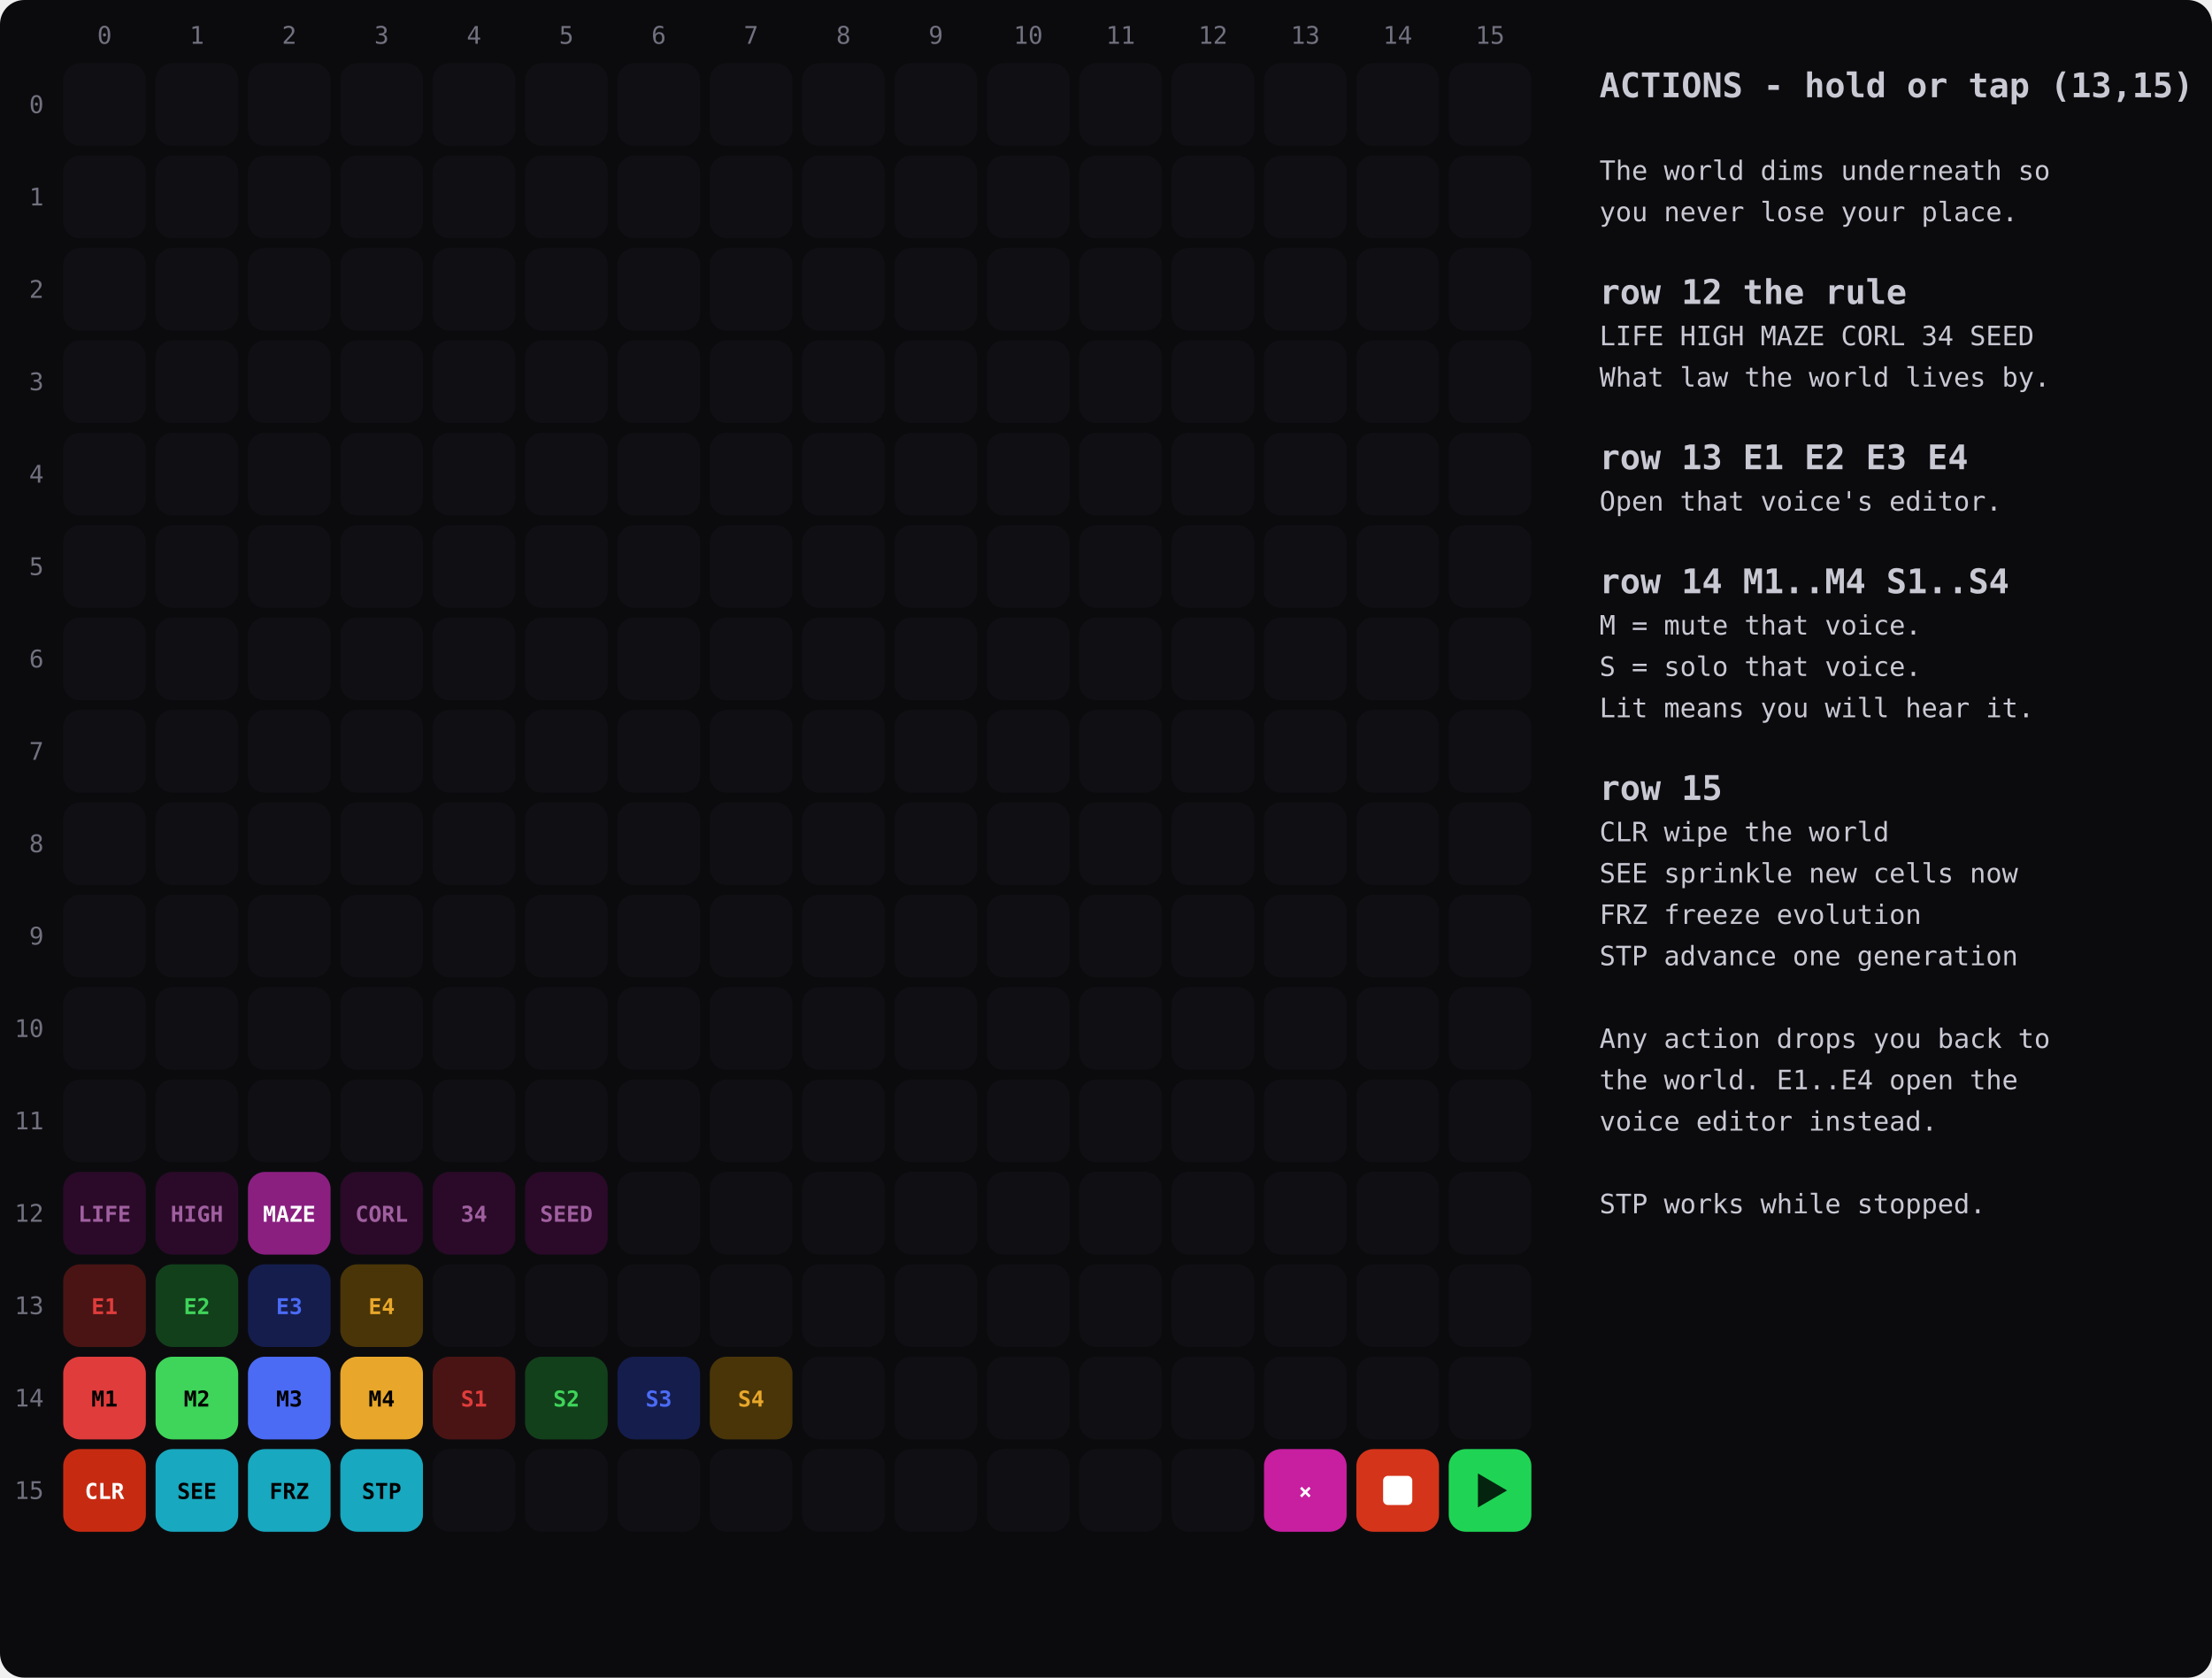
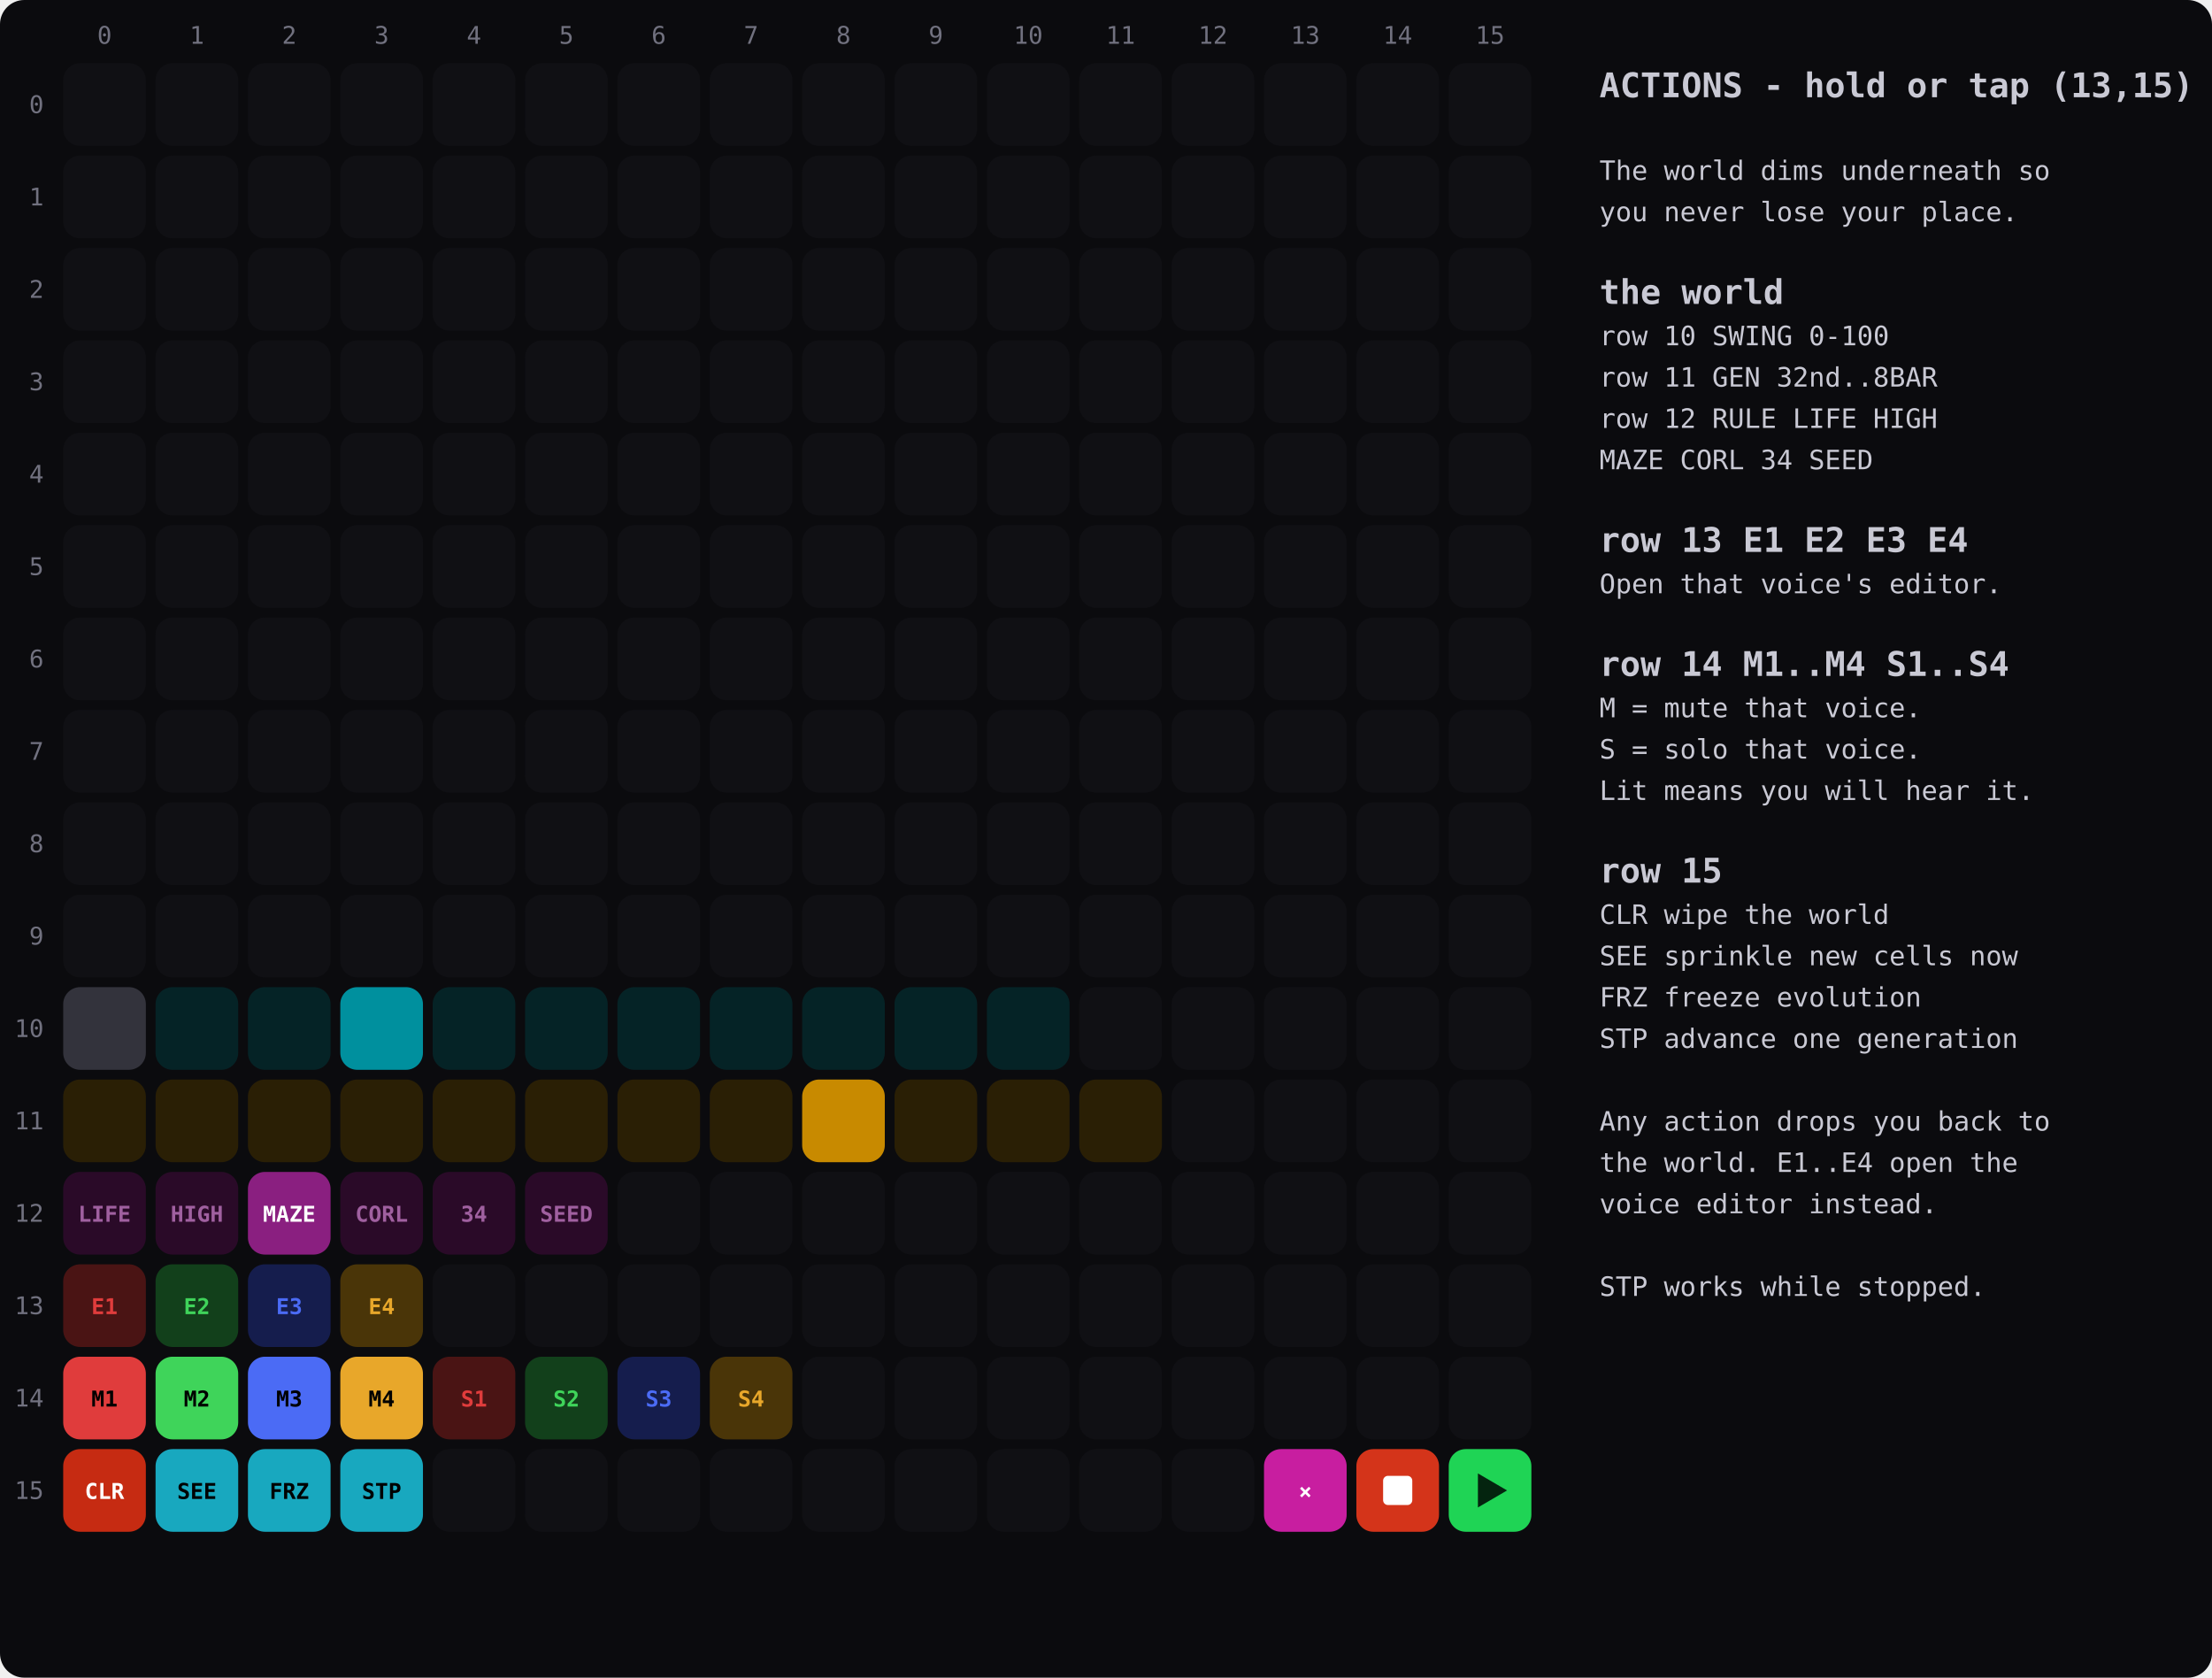
<svg xmlns="http://www.w3.org/2000/svg" width="910" height="690" viewBox="0 0 910 690" role="img" aria-label="plinky-life action layer">
  <rect width="910" height="690" rx="10" fill="#0b0b0e" />
  <style>text{font-family:ui-monospace,SFMono-Regular,Menlo,Consolas,monospace}.t{font-size:11px;fill:#c9c9d4}.h{font-size:14px;font-weight:700;fill:#c9c9d4}.k{font-size:10px;fill:#71717f}.p{font-size:9px;font-weight:700}</style>
  <text class="k" x="43.0" y="18" text-anchor="middle">0</text>
  <text class="k" x="18" y="46.5" text-anchor="end">0</text>
  <text class="k" x="81.0" y="18" text-anchor="middle">1</text>
  <text class="k" x="18" y="84.5" text-anchor="end">1</text>
  <text class="k" x="119.0" y="18" text-anchor="middle">2</text>
  <text class="k" x="18" y="122.5" text-anchor="end">2</text>
  <text class="k" x="157.0" y="18" text-anchor="middle">3</text>
  <text class="k" x="18" y="160.5" text-anchor="end">3</text>
  <text class="k" x="195.0" y="18" text-anchor="middle">4</text>
  <text class="k" x="18" y="198.5" text-anchor="end">4</text>
  <text class="k" x="233.0" y="18" text-anchor="middle">5</text>
  <text class="k" x="18" y="236.5" text-anchor="end">5</text>
  <text class="k" x="271.0" y="18" text-anchor="middle">6</text>
  <text class="k" x="18" y="274.5" text-anchor="end">6</text>
  <text class="k" x="309.0" y="18" text-anchor="middle">7</text>
  <text class="k" x="18" y="312.5" text-anchor="end">7</text>
  <text class="k" x="347.0" y="18" text-anchor="middle">8</text>
  <text class="k" x="18" y="350.5" text-anchor="end">8</text>
  <text class="k" x="385.0" y="18" text-anchor="middle">9</text>
  <text class="k" x="18" y="388.5" text-anchor="end">9</text>
  <text class="k" x="423.0" y="18" text-anchor="middle">10</text>
  <text class="k" x="18" y="426.5" text-anchor="end">10</text>
  <text class="k" x="461.0" y="18" text-anchor="middle">11</text>
  <text class="k" x="18" y="464.5" text-anchor="end">11</text>
  <text class="k" x="499.0" y="18" text-anchor="middle">12</text>
  <text class="k" x="18" y="502.5" text-anchor="end">12</text>
  <text class="k" x="537.0" y="18" text-anchor="middle">13</text>
  <text class="k" x="18" y="540.5" text-anchor="end">13</text>
  <text class="k" x="575.0" y="18" text-anchor="middle">14</text>
  <text class="k" x="18" y="578.5" text-anchor="end">14</text>
  <text class="k" x="613.0" y="18" text-anchor="middle">15</text>
  <text class="k" x="18" y="616.5" text-anchor="end">15</text>
  <rect x="26" y="26" width="34" height="34" rx="7" fill="#101014" />
  <rect x="64" y="26" width="34" height="34" rx="7" fill="#101014" />
  <rect x="102" y="26" width="34" height="34" rx="7" fill="#101014" />
  <rect x="140" y="26" width="34" height="34" rx="7" fill="#101014" />
  <rect x="178" y="26" width="34" height="34" rx="7" fill="#101014" />
  <rect x="216" y="26" width="34" height="34" rx="7" fill="#101014" />
  <rect x="254" y="26" width="34" height="34" rx="7" fill="#101014" />
  <rect x="292" y="26" width="34" height="34" rx="7" fill="#101014" />
  <rect x="330" y="26" width="34" height="34" rx="7" fill="#101014" />
  <rect x="368" y="26" width="34" height="34" rx="7" fill="#101014" />
  <rect x="406" y="26" width="34" height="34" rx="7" fill="#101014" />
  <rect x="444" y="26" width="34" height="34" rx="7" fill="#101014" />
  <rect x="482" y="26" width="34" height="34" rx="7" fill="#101014" />
  <rect x="520" y="26" width="34" height="34" rx="7" fill="#101014" />
  <rect x="558" y="26" width="34" height="34" rx="7" fill="#101014" />
  <rect x="596" y="26" width="34" height="34" rx="7" fill="#101014" />
  <rect x="26" y="64" width="34" height="34" rx="7" fill="#101014" />
  <rect x="64" y="64" width="34" height="34" rx="7" fill="#101014" />
  <rect x="102" y="64" width="34" height="34" rx="7" fill="#101014" />
  <rect x="140" y="64" width="34" height="34" rx="7" fill="#101014" />
  <rect x="178" y="64" width="34" height="34" rx="7" fill="#101014" />
  <rect x="216" y="64" width="34" height="34" rx="7" fill="#101014" />
  <rect x="254" y="64" width="34" height="34" rx="7" fill="#101014" />
  <rect x="292" y="64" width="34" height="34" rx="7" fill="#101014" />
  <rect x="330" y="64" width="34" height="34" rx="7" fill="#101014" />
  <rect x="368" y="64" width="34" height="34" rx="7" fill="#101014" />
  <rect x="406" y="64" width="34" height="34" rx="7" fill="#101014" />
  <rect x="444" y="64" width="34" height="34" rx="7" fill="#101014" />
  <rect x="482" y="64" width="34" height="34" rx="7" fill="#101014" />
  <rect x="520" y="64" width="34" height="34" rx="7" fill="#101014" />
  <rect x="558" y="64" width="34" height="34" rx="7" fill="#101014" />
  <rect x="596" y="64" width="34" height="34" rx="7" fill="#101014" />
  <rect x="26" y="102" width="34" height="34" rx="7" fill="#101014" />
  <rect x="64" y="102" width="34" height="34" rx="7" fill="#101014" />
  <rect x="102" y="102" width="34" height="34" rx="7" fill="#101014" />
  <rect x="140" y="102" width="34" height="34" rx="7" fill="#101014" />
  <rect x="178" y="102" width="34" height="34" rx="7" fill="#101014" />
  <rect x="216" y="102" width="34" height="34" rx="7" fill="#101014" />
  <rect x="254" y="102" width="34" height="34" rx="7" fill="#101014" />
  <rect x="292" y="102" width="34" height="34" rx="7" fill="#101014" />
  <rect x="330" y="102" width="34" height="34" rx="7" fill="#101014" />
  <rect x="368" y="102" width="34" height="34" rx="7" fill="#101014" />
  <rect x="406" y="102" width="34" height="34" rx="7" fill="#101014" />
  <rect x="444" y="102" width="34" height="34" rx="7" fill="#101014" />
  <rect x="482" y="102" width="34" height="34" rx="7" fill="#101014" />
  <rect x="520" y="102" width="34" height="34" rx="7" fill="#101014" />
  <rect x="558" y="102" width="34" height="34" rx="7" fill="#101014" />
  <rect x="596" y="102" width="34" height="34" rx="7" fill="#101014" />
  <rect x="26" y="140" width="34" height="34" rx="7" fill="#101014" />
  <rect x="64" y="140" width="34" height="34" rx="7" fill="#101014" />
  <rect x="102" y="140" width="34" height="34" rx="7" fill="#101014" />
  <rect x="140" y="140" width="34" height="34" rx="7" fill="#101014" />
  <rect x="178" y="140" width="34" height="34" rx="7" fill="#101014" />
  <rect x="216" y="140" width="34" height="34" rx="7" fill="#101014" />
  <rect x="254" y="140" width="34" height="34" rx="7" fill="#101014" />
  <rect x="292" y="140" width="34" height="34" rx="7" fill="#101014" />
  <rect x="330" y="140" width="34" height="34" rx="7" fill="#101014" />
  <rect x="368" y="140" width="34" height="34" rx="7" fill="#101014" />
  <rect x="406" y="140" width="34" height="34" rx="7" fill="#101014" />
  <rect x="444" y="140" width="34" height="34" rx="7" fill="#101014" />
  <rect x="482" y="140" width="34" height="34" rx="7" fill="#101014" />
  <rect x="520" y="140" width="34" height="34" rx="7" fill="#101014" />
  <rect x="558" y="140" width="34" height="34" rx="7" fill="#101014" />
  <rect x="596" y="140" width="34" height="34" rx="7" fill="#101014" />
  <rect x="26" y="178" width="34" height="34" rx="7" fill="#101014" />
  <rect x="64" y="178" width="34" height="34" rx="7" fill="#101014" />
  <rect x="102" y="178" width="34" height="34" rx="7" fill="#101014" />
  <rect x="140" y="178" width="34" height="34" rx="7" fill="#101014" />
  <rect x="178" y="178" width="34" height="34" rx="7" fill="#101014" />
  <rect x="216" y="178" width="34" height="34" rx="7" fill="#101014" />
  <rect x="254" y="178" width="34" height="34" rx="7" fill="#101014" />
  <rect x="292" y="178" width="34" height="34" rx="7" fill="#101014" />
  <rect x="330" y="178" width="34" height="34" rx="7" fill="#101014" />
  <rect x="368" y="178" width="34" height="34" rx="7" fill="#101014" />
  <rect x="406" y="178" width="34" height="34" rx="7" fill="#101014" />
  <rect x="444" y="178" width="34" height="34" rx="7" fill="#101014" />
  <rect x="482" y="178" width="34" height="34" rx="7" fill="#101014" />
  <rect x="520" y="178" width="34" height="34" rx="7" fill="#101014" />
  <rect x="558" y="178" width="34" height="34" rx="7" fill="#101014" />
  <rect x="596" y="178" width="34" height="34" rx="7" fill="#101014" />
  <rect x="26" y="216" width="34" height="34" rx="7" fill="#101014" />
  <rect x="64" y="216" width="34" height="34" rx="7" fill="#101014" />
  <rect x="102" y="216" width="34" height="34" rx="7" fill="#101014" />
  <rect x="140" y="216" width="34" height="34" rx="7" fill="#101014" />
  <rect x="178" y="216" width="34" height="34" rx="7" fill="#101014" />
  <rect x="216" y="216" width="34" height="34" rx="7" fill="#101014" />
  <rect x="254" y="216" width="34" height="34" rx="7" fill="#101014" />
  <rect x="292" y="216" width="34" height="34" rx="7" fill="#101014" />
  <rect x="330" y="216" width="34" height="34" rx="7" fill="#101014" />
  <rect x="368" y="216" width="34" height="34" rx="7" fill="#101014" />
  <rect x="406" y="216" width="34" height="34" rx="7" fill="#101014" />
  <rect x="444" y="216" width="34" height="34" rx="7" fill="#101014" />
  <rect x="482" y="216" width="34" height="34" rx="7" fill="#101014" />
  <rect x="520" y="216" width="34" height="34" rx="7" fill="#101014" />
  <rect x="558" y="216" width="34" height="34" rx="7" fill="#101014" />
  <rect x="596" y="216" width="34" height="34" rx="7" fill="#101014" />
  <rect x="26" y="254" width="34" height="34" rx="7" fill="#101014" />
  <rect x="64" y="254" width="34" height="34" rx="7" fill="#101014" />
  <rect x="102" y="254" width="34" height="34" rx="7" fill="#101014" />
  <rect x="140" y="254" width="34" height="34" rx="7" fill="#101014" />
  <rect x="178" y="254" width="34" height="34" rx="7" fill="#101014" />
  <rect x="216" y="254" width="34" height="34" rx="7" fill="#101014" />
  <rect x="254" y="254" width="34" height="34" rx="7" fill="#101014" />
  <rect x="292" y="254" width="34" height="34" rx="7" fill="#101014" />
  <rect x="330" y="254" width="34" height="34" rx="7" fill="#101014" />
  <rect x="368" y="254" width="34" height="34" rx="7" fill="#101014" />
  <rect x="406" y="254" width="34" height="34" rx="7" fill="#101014" />
  <rect x="444" y="254" width="34" height="34" rx="7" fill="#101014" />
  <rect x="482" y="254" width="34" height="34" rx="7" fill="#101014" />
  <rect x="520" y="254" width="34" height="34" rx="7" fill="#101014" />
  <rect x="558" y="254" width="34" height="34" rx="7" fill="#101014" />
  <rect x="596" y="254" width="34" height="34" rx="7" fill="#101014" />
  <rect x="26" y="292" width="34" height="34" rx="7" fill="#101014" />
  <rect x="64" y="292" width="34" height="34" rx="7" fill="#101014" />
  <rect x="102" y="292" width="34" height="34" rx="7" fill="#101014" />
  <rect x="140" y="292" width="34" height="34" rx="7" fill="#101014" />
  <rect x="178" y="292" width="34" height="34" rx="7" fill="#101014" />
  <rect x="216" y="292" width="34" height="34" rx="7" fill="#101014" />
  <rect x="254" y="292" width="34" height="34" rx="7" fill="#101014" />
  <rect x="292" y="292" width="34" height="34" rx="7" fill="#101014" />
  <rect x="330" y="292" width="34" height="34" rx="7" fill="#101014" />
  <rect x="368" y="292" width="34" height="34" rx="7" fill="#101014" />
  <rect x="406" y="292" width="34" height="34" rx="7" fill="#101014" />
  <rect x="444" y="292" width="34" height="34" rx="7" fill="#101014" />
  <rect x="482" y="292" width="34" height="34" rx="7" fill="#101014" />
  <rect x="520" y="292" width="34" height="34" rx="7" fill="#101014" />
  <rect x="558" y="292" width="34" height="34" rx="7" fill="#101014" />
  <rect x="596" y="292" width="34" height="34" rx="7" fill="#101014" />
  <rect x="26" y="330" width="34" height="34" rx="7" fill="#101014" />
  <rect x="64" y="330" width="34" height="34" rx="7" fill="#101014" />
  <rect x="102" y="330" width="34" height="34" rx="7" fill="#101014" />
  <rect x="140" y="330" width="34" height="34" rx="7" fill="#101014" />
  <rect x="178" y="330" width="34" height="34" rx="7" fill="#101014" />
  <rect x="216" y="330" width="34" height="34" rx="7" fill="#101014" />
  <rect x="254" y="330" width="34" height="34" rx="7" fill="#101014" />
  <rect x="292" y="330" width="34" height="34" rx="7" fill="#101014" />
  <rect x="330" y="330" width="34" height="34" rx="7" fill="#101014" />
  <rect x="368" y="330" width="34" height="34" rx="7" fill="#101014" />
  <rect x="406" y="330" width="34" height="34" rx="7" fill="#101014" />
  <rect x="444" y="330" width="34" height="34" rx="7" fill="#101014" />
  <rect x="482" y="330" width="34" height="34" rx="7" fill="#101014" />
  <rect x="520" y="330" width="34" height="34" rx="7" fill="#101014" />
  <rect x="558" y="330" width="34" height="34" rx="7" fill="#101014" />
  <rect x="596" y="330" width="34" height="34" rx="7" fill="#101014" />
  <rect x="26" y="368" width="34" height="34" rx="7" fill="#101014" />
  <rect x="64" y="368" width="34" height="34" rx="7" fill="#101014" />
  <rect x="102" y="368" width="34" height="34" rx="7" fill="#101014" />
  <rect x="140" y="368" width="34" height="34" rx="7" fill="#101014" />
  <rect x="178" y="368" width="34" height="34" rx="7" fill="#101014" />
  <rect x="216" y="368" width="34" height="34" rx="7" fill="#101014" />
  <rect x="254" y="368" width="34" height="34" rx="7" fill="#101014" />
  <rect x="292" y="368" width="34" height="34" rx="7" fill="#101014" />
  <rect x="330" y="368" width="34" height="34" rx="7" fill="#101014" />
  <rect x="368" y="368" width="34" height="34" rx="7" fill="#101014" />
  <rect x="406" y="368" width="34" height="34" rx="7" fill="#101014" />
  <rect x="444" y="368" width="34" height="34" rx="7" fill="#101014" />
  <rect x="482" y="368" width="34" height="34" rx="7" fill="#101014" />
  <rect x="520" y="368" width="34" height="34" rx="7" fill="#101014" />
  <rect x="558" y="368" width="34" height="34" rx="7" fill="#101014" />
  <rect x="596" y="368" width="34" height="34" rx="7" fill="#101014" />
-   <rect x="26" y="406" width="34" height="34" rx="7" fill="#101014" />
-   <rect x="64" y="406" width="34" height="34" rx="7" fill="#101014" />
-   <rect x="102" y="406" width="34" height="34" rx="7" fill="#101014" />
-   <rect x="140" y="406" width="34" height="34" rx="7" fill="#101014" />
-   <rect x="178" y="406" width="34" height="34" rx="7" fill="#101014" />
-   <rect x="216" y="406" width="34" height="34" rx="7" fill="#101014" />
-   <rect x="254" y="406" width="34" height="34" rx="7" fill="#101014" />
-   <rect x="292" y="406" width="34" height="34" rx="7" fill="#101014" />
-   <rect x="330" y="406" width="34" height="34" rx="7" fill="#101014" />
-   <rect x="368" y="406" width="34" height="34" rx="7" fill="#101014" />
-   <rect x="406" y="406" width="34" height="34" rx="7" fill="#101014" />
+   <rect x="26" y="406" width="34" height="34" rx="7" fill="#33333c" />
+   <rect x="64" y="406" width="34" height="34" rx="7" fill="#052326" />
+   <rect x="102" y="406" width="34" height="34" rx="7" fill="#052326" />
+   <rect x="140" y="406" width="34" height="34" rx="7" fill="#00909e" />
+   <rect x="178" y="406" width="34" height="34" rx="7" fill="#052326" />
+   <rect x="216" y="406" width="34" height="34" rx="7" fill="#052326" />
+   <rect x="254" y="406" width="34" height="34" rx="7" fill="#052326" />
+   <rect x="292" y="406" width="34" height="34" rx="7" fill="#052326" />
+   <rect x="330" y="406" width="34" height="34" rx="7" fill="#052326" />
+   <rect x="368" y="406" width="34" height="34" rx="7" fill="#052326" />
+   <rect x="406" y="406" width="34" height="34" rx="7" fill="#052326" />
  <rect x="444" y="406" width="34" height="34" rx="7" fill="#101014" />
  <rect x="482" y="406" width="34" height="34" rx="7" fill="#101014" />
  <rect x="520" y="406" width="34" height="34" rx="7" fill="#101014" />
  <rect x="558" y="406" width="34" height="34" rx="7" fill="#101014" />
  <rect x="596" y="406" width="34" height="34" rx="7" fill="#101014" />
-   <rect x="26" y="444" width="34" height="34" rx="7" fill="#101014" />
-   <rect x="64" y="444" width="34" height="34" rx="7" fill="#101014" />
-   <rect x="102" y="444" width="34" height="34" rx="7" fill="#101014" />
-   <rect x="140" y="444" width="34" height="34" rx="7" fill="#101014" />
-   <rect x="178" y="444" width="34" height="34" rx="7" fill="#101014" />
-   <rect x="216" y="444" width="34" height="34" rx="7" fill="#101014" />
-   <rect x="254" y="444" width="34" height="34" rx="7" fill="#101014" />
-   <rect x="292" y="444" width="34" height="34" rx="7" fill="#101014" />
-   <rect x="330" y="444" width="34" height="34" rx="7" fill="#101014" />
-   <rect x="368" y="444" width="34" height="34" rx="7" fill="#101014" />
-   <rect x="406" y="444" width="34" height="34" rx="7" fill="#101014" />
-   <rect x="444" y="444" width="34" height="34" rx="7" fill="#101014" />
+   <rect x="26" y="444" width="34" height="34" rx="7" fill="#2a1f05" />
+   <rect x="64" y="444" width="34" height="34" rx="7" fill="#2a1f05" />
+   <rect x="102" y="444" width="34" height="34" rx="7" fill="#2a1f05" />
+   <rect x="140" y="444" width="34" height="34" rx="7" fill="#2a1f05" />
+   <rect x="178" y="444" width="34" height="34" rx="7" fill="#2a1f05" />
+   <rect x="216" y="444" width="34" height="34" rx="7" fill="#2a1f05" />
+   <rect x="254" y="444" width="34" height="34" rx="7" fill="#2a1f05" />
+   <rect x="292" y="444" width="34" height="34" rx="7" fill="#2a1f05" />
+   <rect x="330" y="444" width="34" height="34" rx="7" fill="#c88a00" />
+   <rect x="368" y="444" width="34" height="34" rx="7" fill="#2a1f05" />
+   <rect x="406" y="444" width="34" height="34" rx="7" fill="#2a1f05" />
+   <rect x="444" y="444" width="34" height="34" rx="7" fill="#2a1f05" />
  <rect x="482" y="444" width="34" height="34" rx="7" fill="#101014" />
  <rect x="520" y="444" width="34" height="34" rx="7" fill="#101014" />
  <rect x="558" y="444" width="34" height="34" rx="7" fill="#101014" />
  <rect x="596" y="444" width="34" height="34" rx="7" fill="#101014" />
  <rect x="26" y="482" width="34" height="34" rx="7" fill="#2a0a28" />
  <text class="p" x="43.0" y="502.5" text-anchor="middle" fill="#a060a0">LIFE</text>
  <rect x="64" y="482" width="34" height="34" rx="7" fill="#2a0a28" />
  <text class="p" x="81.0" y="502.5" text-anchor="middle" fill="#a060a0">HIGH</text>
  <rect x="102" y="482" width="34" height="34" rx="7" fill="#8a1f80" />
  <text class="p" x="119.0" y="502.5" text-anchor="middle" fill="#fff">MAZE</text>
  <rect x="140" y="482" width="34" height="34" rx="7" fill="#2a0a28" />
  <text class="p" x="157.0" y="502.5" text-anchor="middle" fill="#a060a0">CORL</text>
  <rect x="178" y="482" width="34" height="34" rx="7" fill="#2a0a28" />
  <text class="p" x="195.0" y="502.5" text-anchor="middle" fill="#a060a0">34</text>
  <rect x="216" y="482" width="34" height="34" rx="7" fill="#2a0a28" />
  <text class="p" x="233.0" y="502.5" text-anchor="middle" fill="#a060a0">SEED</text>
  <rect x="254" y="482" width="34" height="34" rx="7" fill="#101014" />
  <rect x="292" y="482" width="34" height="34" rx="7" fill="#101014" />
  <rect x="330" y="482" width="34" height="34" rx="7" fill="#101014" />
  <rect x="368" y="482" width="34" height="34" rx="7" fill="#101014" />
  <rect x="406" y="482" width="34" height="34" rx="7" fill="#101014" />
  <rect x="444" y="482" width="34" height="34" rx="7" fill="#101014" />
  <rect x="482" y="482" width="34" height="34" rx="7" fill="#101014" />
  <rect x="520" y="482" width="34" height="34" rx="7" fill="#101014" />
  <rect x="558" y="482" width="34" height="34" rx="7" fill="#101014" />
  <rect x="596" y="482" width="34" height="34" rx="7" fill="#101014" />
  <rect x="26" y="520" width="34" height="34" rx="7" fill="#4a1414" />
  <text class="p" x="43.0" y="540.5" text-anchor="middle" fill="#e03c3c">E1</text>
  <rect x="64" y="520" width="34" height="34" rx="7" fill="#12401b" />
  <text class="p" x="81.0" y="540.5" text-anchor="middle" fill="#3fd45a">E2</text>
  <rect x="102" y="520" width="34" height="34" rx="7" fill="#151d4d" />
  <text class="p" x="119.0" y="540.5" text-anchor="middle" fill="#4b6bf5">E3</text>
  <rect x="140" y="520" width="34" height="34" rx="7" fill="#4a3508" />
  <text class="p" x="157.0" y="540.5" text-anchor="middle" fill="#e8a72a">E4</text>
  <rect x="178" y="520" width="34" height="34" rx="7" fill="#101014" />
  <rect x="216" y="520" width="34" height="34" rx="7" fill="#101014" />
  <rect x="254" y="520" width="34" height="34" rx="7" fill="#101014" />
  <rect x="292" y="520" width="34" height="34" rx="7" fill="#101014" />
  <rect x="330" y="520" width="34" height="34" rx="7" fill="#101014" />
  <rect x="368" y="520" width="34" height="34" rx="7" fill="#101014" />
  <rect x="406" y="520" width="34" height="34" rx="7" fill="#101014" />
  <rect x="444" y="520" width="34" height="34" rx="7" fill="#101014" />
  <rect x="482" y="520" width="34" height="34" rx="7" fill="#101014" />
  <rect x="520" y="520" width="34" height="34" rx="7" fill="#101014" />
  <rect x="558" y="520" width="34" height="34" rx="7" fill="#101014" />
  <rect x="596" y="520" width="34" height="34" rx="7" fill="#101014" />
  <rect x="26" y="558" width="34" height="34" rx="7" fill="#e03c3c" />
  <text class="p" x="43.0" y="578.5" text-anchor="middle" fill="#000">M1</text>
  <rect x="64" y="558" width="34" height="34" rx="7" fill="#3fd45a" />
  <text class="p" x="81.0" y="578.5" text-anchor="middle" fill="#000">M2</text>
  <rect x="102" y="558" width="34" height="34" rx="7" fill="#4b6bf5" />
  <text class="p" x="119.0" y="578.5" text-anchor="middle" fill="#000">M3</text>
  <rect x="140" y="558" width="34" height="34" rx="7" fill="#e8a72a" />
  <text class="p" x="157.0" y="578.5" text-anchor="middle" fill="#000">M4</text>
  <rect x="178" y="558" width="34" height="34" rx="7" fill="#4a1414" />
  <text class="p" x="195.0" y="578.5" text-anchor="middle" fill="#e03c3c">S1</text>
  <rect x="216" y="558" width="34" height="34" rx="7" fill="#12401b" />
  <text class="p" x="233.0" y="578.5" text-anchor="middle" fill="#3fd45a">S2</text>
  <rect x="254" y="558" width="34" height="34" rx="7" fill="#151d4d" />
  <text class="p" x="271.0" y="578.5" text-anchor="middle" fill="#4b6bf5">S3</text>
  <rect x="292" y="558" width="34" height="34" rx="7" fill="#4a3508" />
  <text class="p" x="309.0" y="578.5" text-anchor="middle" fill="#e8a72a">S4</text>
  <rect x="330" y="558" width="34" height="34" rx="7" fill="#101014" />
  <rect x="368" y="558" width="34" height="34" rx="7" fill="#101014" />
  <rect x="406" y="558" width="34" height="34" rx="7" fill="#101014" />
  <rect x="444" y="558" width="34" height="34" rx="7" fill="#101014" />
  <rect x="482" y="558" width="34" height="34" rx="7" fill="#101014" />
  <rect x="520" y="558" width="34" height="34" rx="7" fill="#101014" />
  <rect x="558" y="558" width="34" height="34" rx="7" fill="#101014" />
  <rect x="596" y="558" width="34" height="34" rx="7" fill="#101014" />
  <rect x="26" y="596" width="34" height="34" rx="7" fill="#c62b12" />
  <text class="p" x="43.0" y="616.5" text-anchor="middle" fill="#fff">CLR</text>
  <rect x="64" y="596" width="34" height="34" rx="7" fill="#18a8bf" />
  <text class="p" x="81.0" y="616.5" text-anchor="middle" fill="#000">SEE</text>
  <rect x="102" y="596" width="34" height="34" rx="7" fill="#18a8bf" />
  <text class="p" x="119.0" y="616.5" text-anchor="middle" fill="#000">FRZ</text>
  <rect x="140" y="596" width="34" height="34" rx="7" fill="#18a8bf" />
  <text class="p" x="157.0" y="616.5" text-anchor="middle" fill="#000">STP</text>
  <rect x="178" y="596" width="34" height="34" rx="7" fill="#101014" />
  <rect x="216" y="596" width="34" height="34" rx="7" fill="#101014" />
  <rect x="254" y="596" width="34" height="34" rx="7" fill="#101014" />
  <rect x="292" y="596" width="34" height="34" rx="7" fill="#101014" />
  <rect x="330" y="596" width="34" height="34" rx="7" fill="#101014" />
  <rect x="368" y="596" width="34" height="34" rx="7" fill="#101014" />
  <rect x="406" y="596" width="34" height="34" rx="7" fill="#101014" />
  <rect x="444" y="596" width="34" height="34" rx="7" fill="#101014" />
  <rect x="482" y="596" width="34" height="34" rx="7" fill="#101014" />
  <rect x="520" y="596" width="34" height="34" rx="7" fill="#c81ea0" />
  <text class="p" x="537.0" y="616.5" text-anchor="middle" fill="#fff">×</text>
  <rect x="558" y="596" width="34" height="34" rx="7" fill="#d4341a" />
  <rect x="596" y="596" width="34" height="34" rx="7" fill="#1fd455" />
  <rect x="569" y="607" width="12" height="12" rx="2" fill="#fff" />
  <path d="M608 606 L620 613 L608 620 Z" fill="#04240f" />
  <text class="h" x="658" y="40">ACTIONS - hold or tap (13,15)</text>
  <text class="t" x="658" y="57" />
  <text class="t" x="658" y="74">The world dims underneath so</text>
  <text class="t" x="658" y="91">you never lose your place.</text>
  <text class="t" x="658" y="108" />
-   <text class="h" x="658" y="125">row 12   the rule</text>
-   <text class="t" x="658" y="142">LIFE HIGH MAZE CORL 34 SEED</text>
-   <text class="t" x="658" y="159">What law the world lives by.</text>
-   <text class="t" x="658" y="176" />
-   <text class="h" x="658" y="193">row 13   E1 E2 E3 E4</text>
-   <text class="t" x="658" y="210">Open that voice's editor.</text>
-   <text class="t" x="658" y="227" />
-   <text class="h" x="658" y="244">row 14   M1..M4   S1..S4</text>
-   <text class="t" x="658" y="261">M = mute that voice.</text>
-   <text class="t" x="658" y="278">S = solo that voice.</text>
-   <text class="t" x="658" y="295">Lit means you will hear it.</text>
-   <text class="t" x="658" y="312" />
-   <text class="h" x="658" y="329">row 15</text>
-   <text class="t" x="658" y="346">CLR  wipe the world</text>
-   <text class="t" x="658" y="363">SEE  sprinkle new cells now</text>
-   <text class="t" x="658" y="380">FRZ  freeze evolution</text>
-   <text class="t" x="658" y="397">STP  advance one generation</text>
-   <text class="t" x="658" y="414" />
-   <text class="t" x="658" y="431">Any action drops you back to</text>
-   <text class="t" x="658" y="448">the world. E1..E4 open the</text>
-   <text class="t" x="658" y="465">voice editor instead.</text>
-   <text class="t" x="658" y="482" />
-   <text class="t" x="658" y="499">STP works while stopped.</text>
+   <text class="h" x="658" y="125">the world</text>
+   <text class="t" x="658" y="142">row 10  SWING   0-100</text>
+   <text class="t" x="658" y="159">row 11  GEN     32nd..8BAR</text>
+   <text class="t" x="658" y="176">row 12  RULE    LIFE HIGH</text>
+   <text class="t" x="658" y="193">        MAZE CORL 34 SEED</text>
+   <text class="t" x="658" y="210" />
+   <text class="h" x="658" y="227">row 13   E1 E2 E3 E4</text>
+   <text class="t" x="658" y="244">Open that voice's editor.</text>
+   <text class="t" x="658" y="261" />
+   <text class="h" x="658" y="278">row 14   M1..M4   S1..S4</text>
+   <text class="t" x="658" y="295">M = mute that voice.</text>
+   <text class="t" x="658" y="312">S = solo that voice.</text>
+   <text class="t" x="658" y="329">Lit means you will hear it.</text>
+   <text class="t" x="658" y="346" />
+   <text class="h" x="658" y="363">row 15</text>
+   <text class="t" x="658" y="380">CLR  wipe the world</text>
+   <text class="t" x="658" y="397">SEE  sprinkle new cells now</text>
+   <text class="t" x="658" y="414">FRZ  freeze evolution</text>
+   <text class="t" x="658" y="431">STP  advance one generation</text>
+   <text class="t" x="658" y="448" />
+   <text class="t" x="658" y="465">Any action drops you back to</text>
+   <text class="t" x="658" y="482">the world. E1..E4 open the</text>
+   <text class="t" x="658" y="499">voice editor instead.</text>
+   <text class="t" x="658" y="516" />
+   <text class="t" x="658" y="533">STP works while stopped.</text>
</svg>
